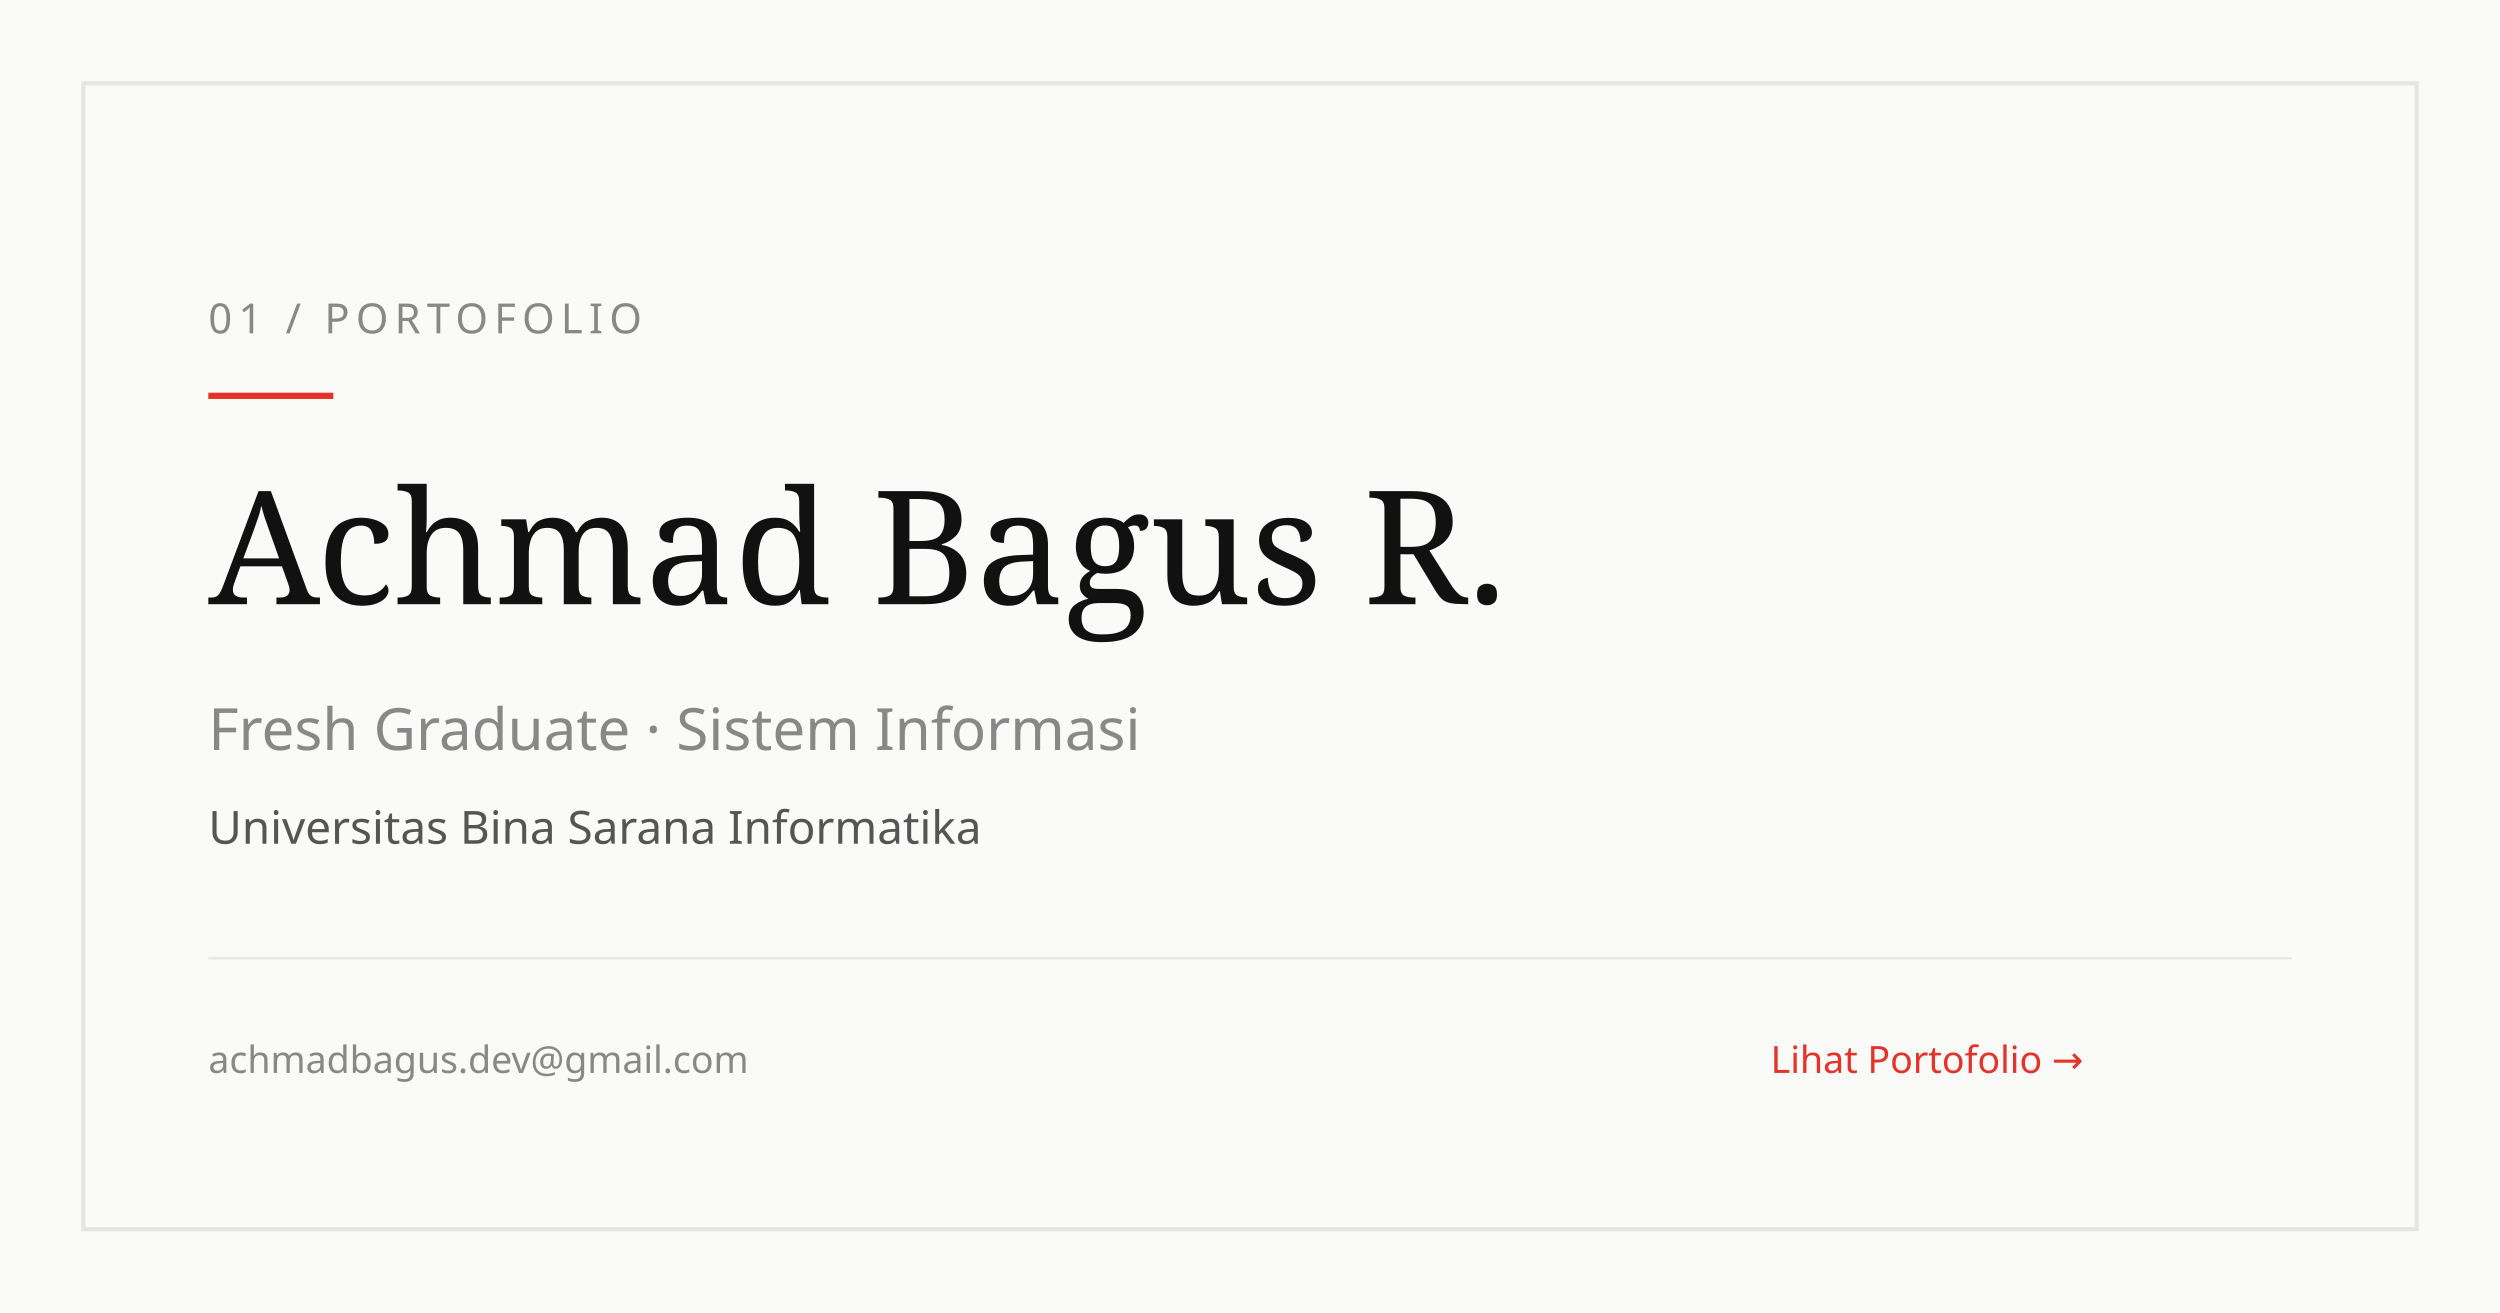
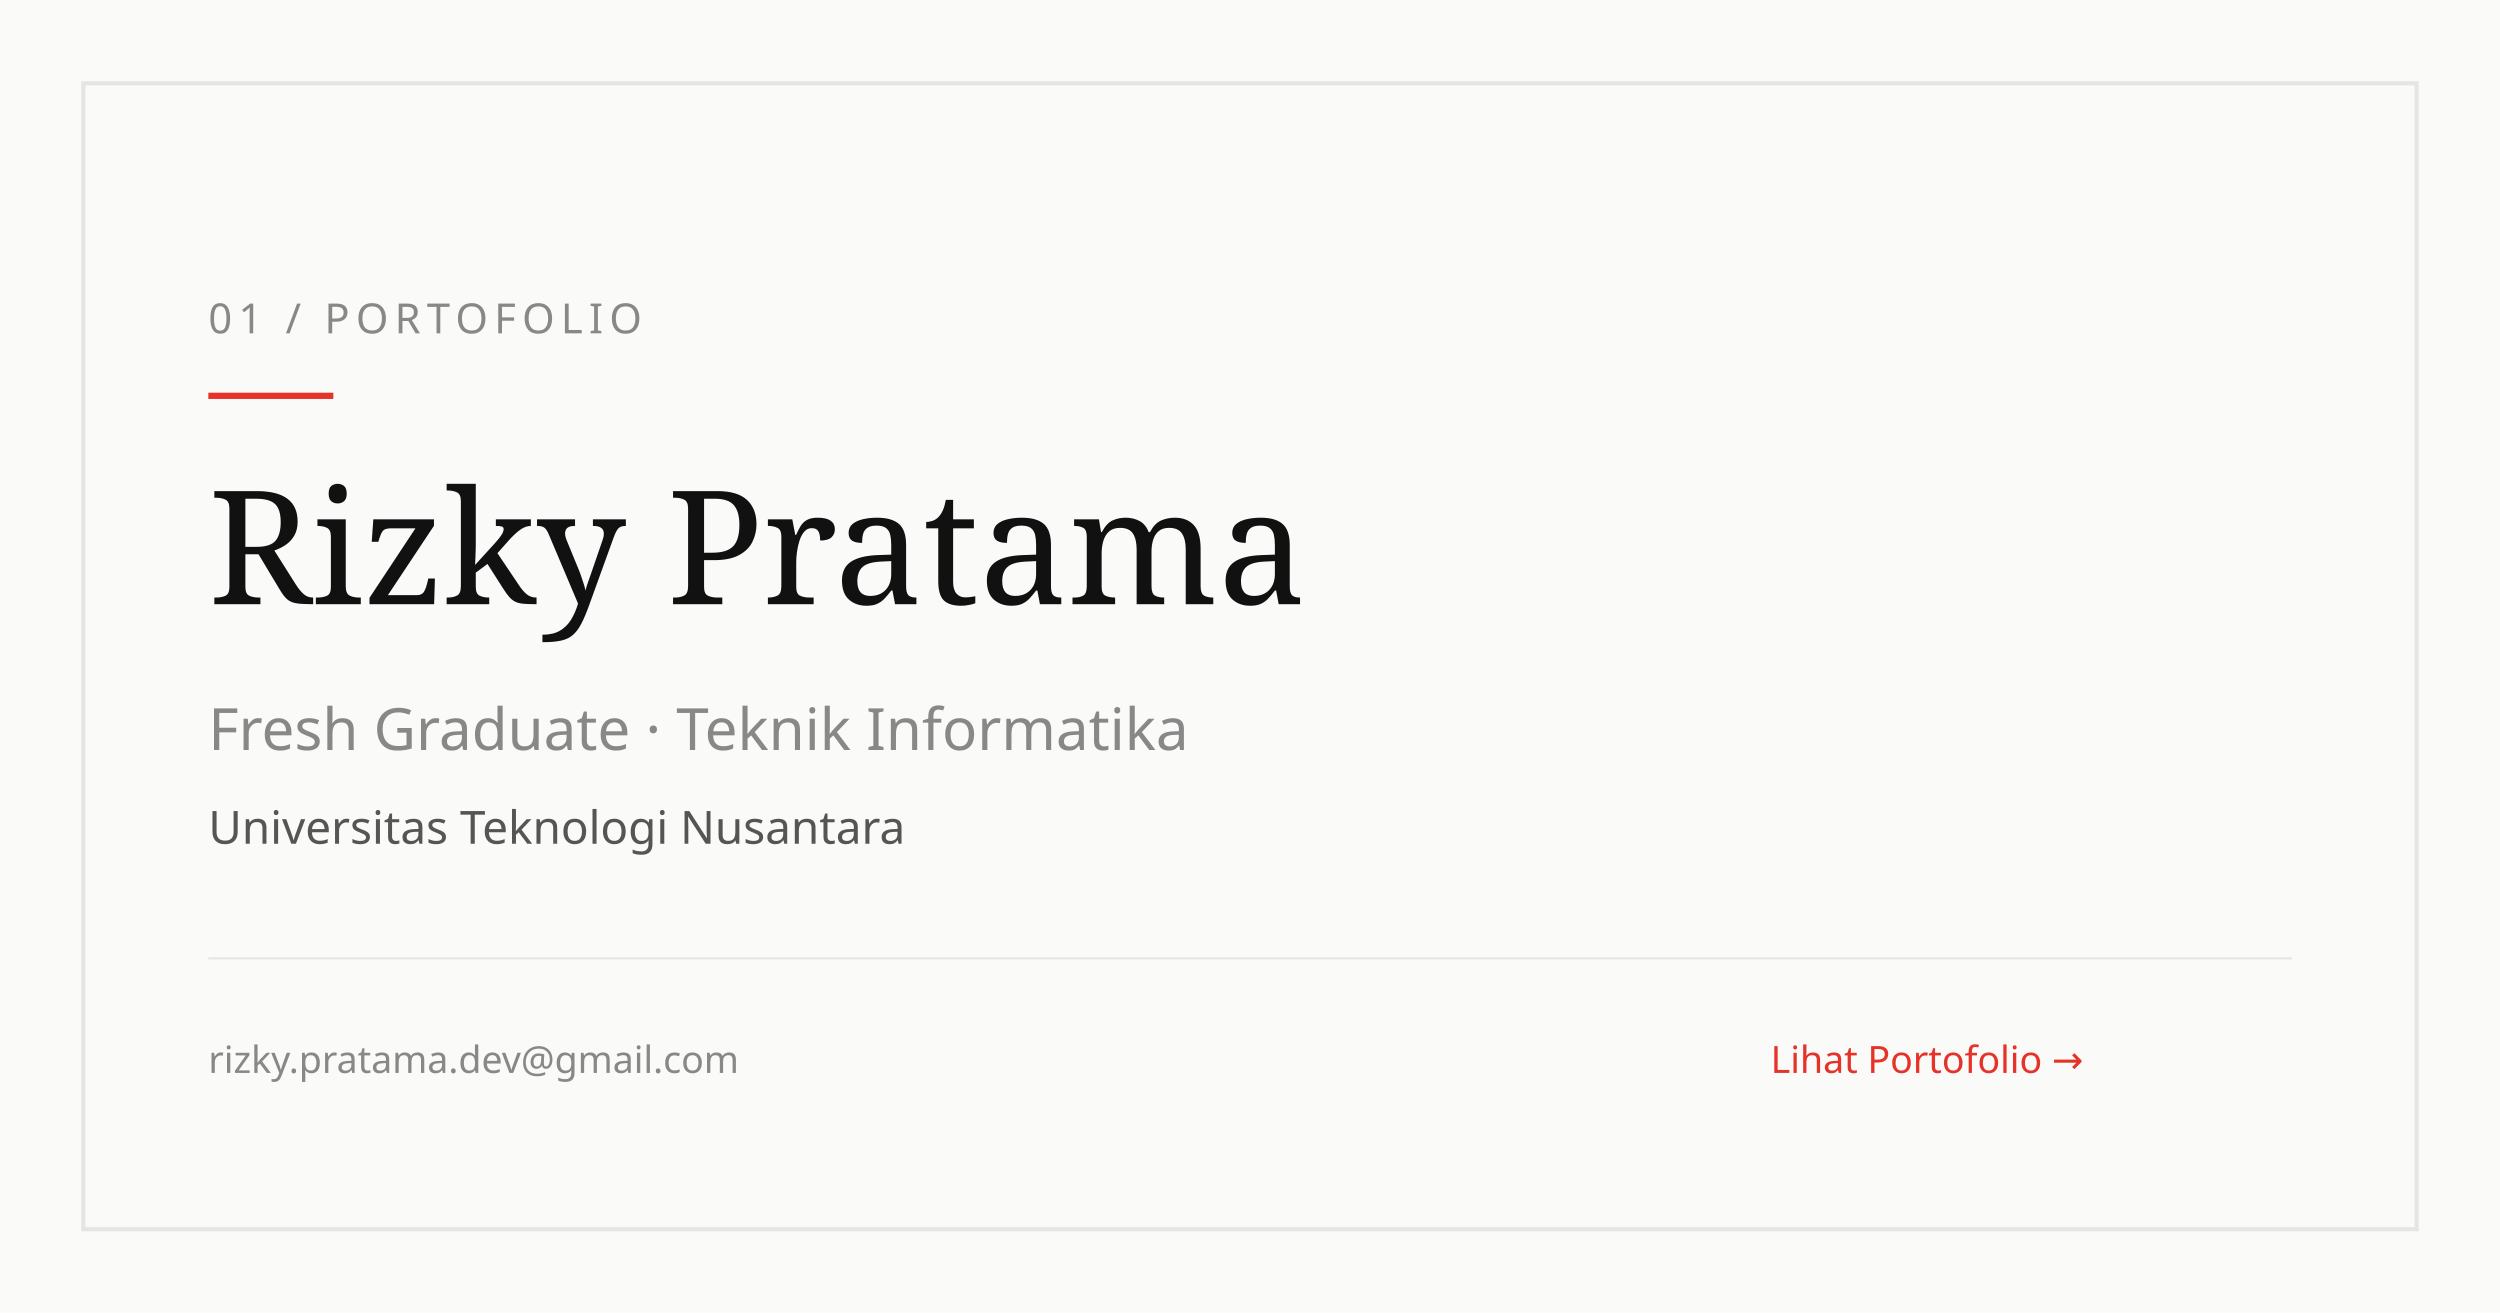
<svg xmlns="http://www.w3.org/2000/svg" viewBox="0 0 1200 630" width="1200" height="630">
  <rect width="1200" height="630" fill="#FAFAF8" />
  <rect x="40" y="40" width="1120" height="550" fill="none" stroke="#E5E5E3" stroke-width="2" />
  <text x="100" y="160" font-family="'DM Sans', sans-serif" font-size="20" fill="#888888" letter-spacing="3">01 / PORTOFOLIO</text>
  <line x1="100" y1="190" x2="160" y2="190" stroke="#E63329" stroke-width="3" />
-   <text x="100" y="290" font-family="'DM Serif Display', Georgia, serif" font-size="76" fill="#111111">Achmad Bagus R.</text>
-   <text x="100" y="360" font-family="'DM Sans', sans-serif" font-size="28" fill="#888888">Fresh Graduate · Sistem Informasi</text>
-   <text x="100" y="405" font-family="'DM Sans', sans-serif" font-size="22" fill="#555555">Universitas Bina Sarana Informatika</text>
+   <text x="100" y="290" font-family="'DM Serif Display', Georgia, serif" font-size="76" fill="#111111">Rizky Pratama</text>
+   <text x="100" y="360" font-family="'DM Sans', sans-serif" font-size="28" fill="#888888">Fresh Graduate · Teknik Informatika</text>
+   <text x="100" y="405" font-family="'DM Sans', sans-serif" font-size="22" fill="#555555">Universitas Teknologi Nusantara</text>
  <line x1="100" y1="460" x2="1100" y2="460" stroke="#E5E5E3" stroke-width="1" />
-   <text x="100" y="515" font-family="'DM Sans', sans-serif" font-size="18" fill="#888888">achmadbagus.dev@gmail.com</text>
+   <text x="100" y="515" font-family="'DM Sans', sans-serif" font-size="18" fill="#888888">rizky.pratama.dev@gmail.com</text>
  <text x="1000" y="515" font-family="'DM Sans', sans-serif" font-size="18" fill="#E63329" text-anchor="end">Lihat Portofolio →</text>
</svg>
